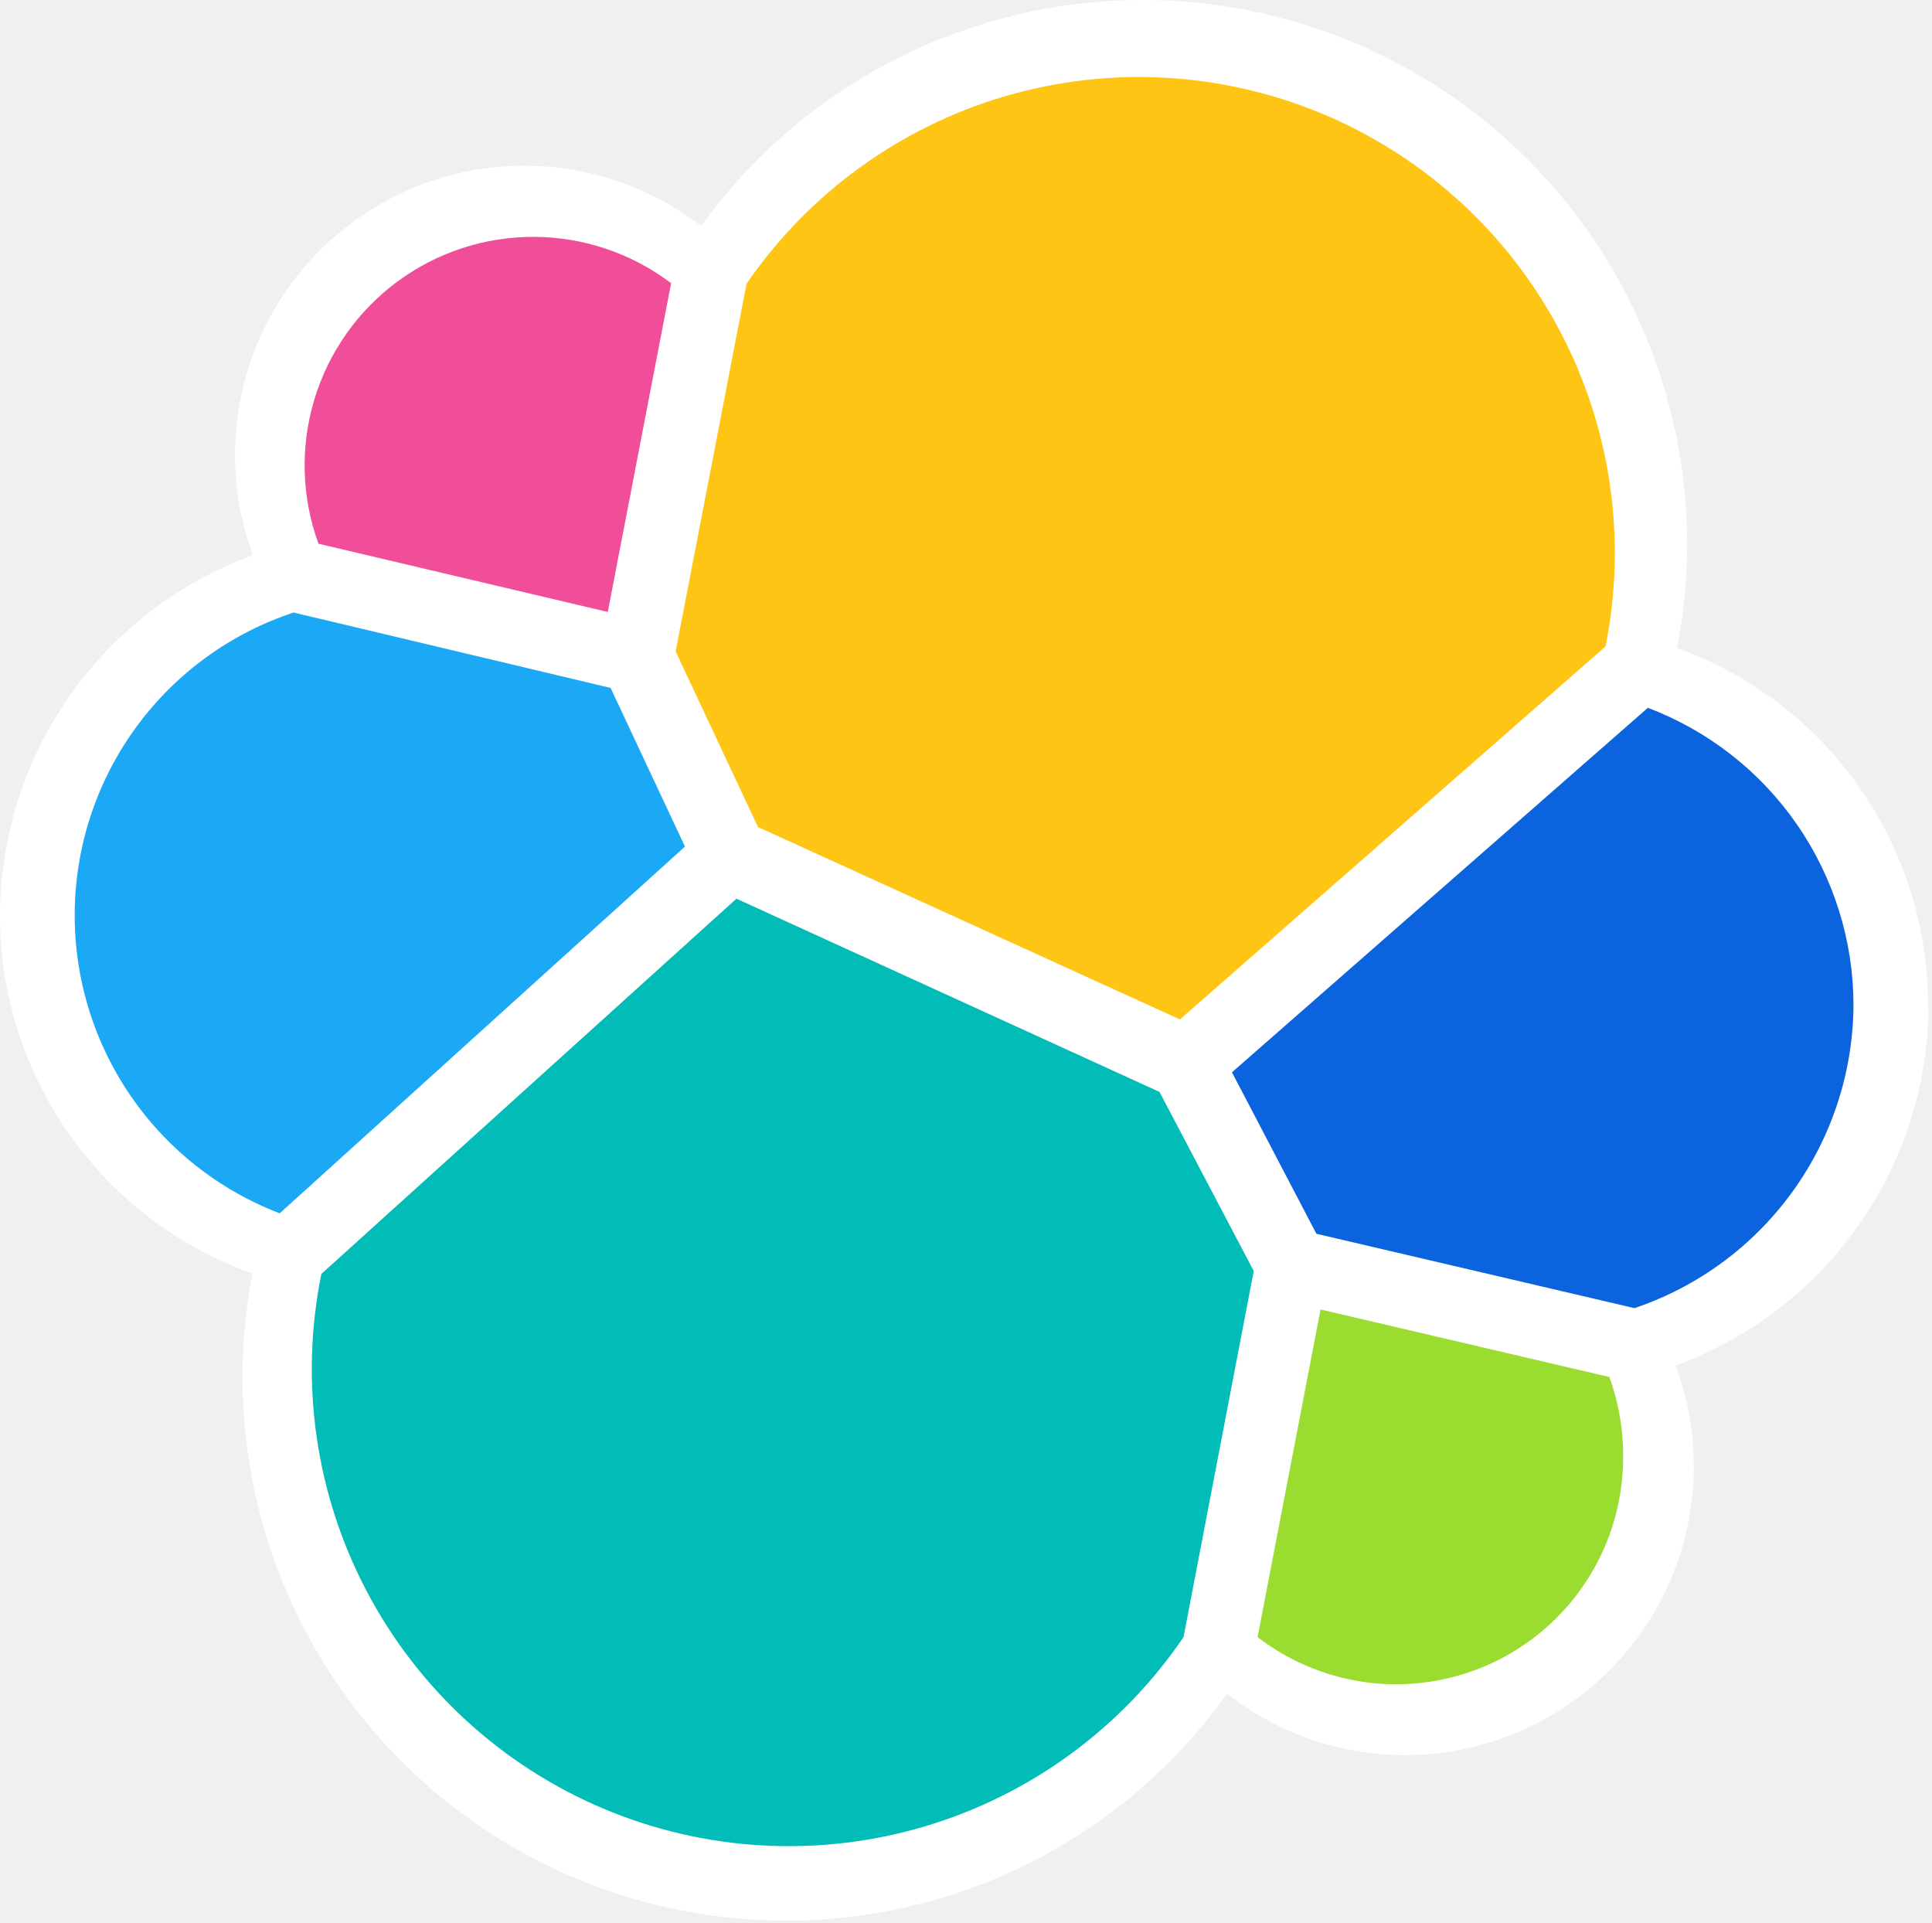
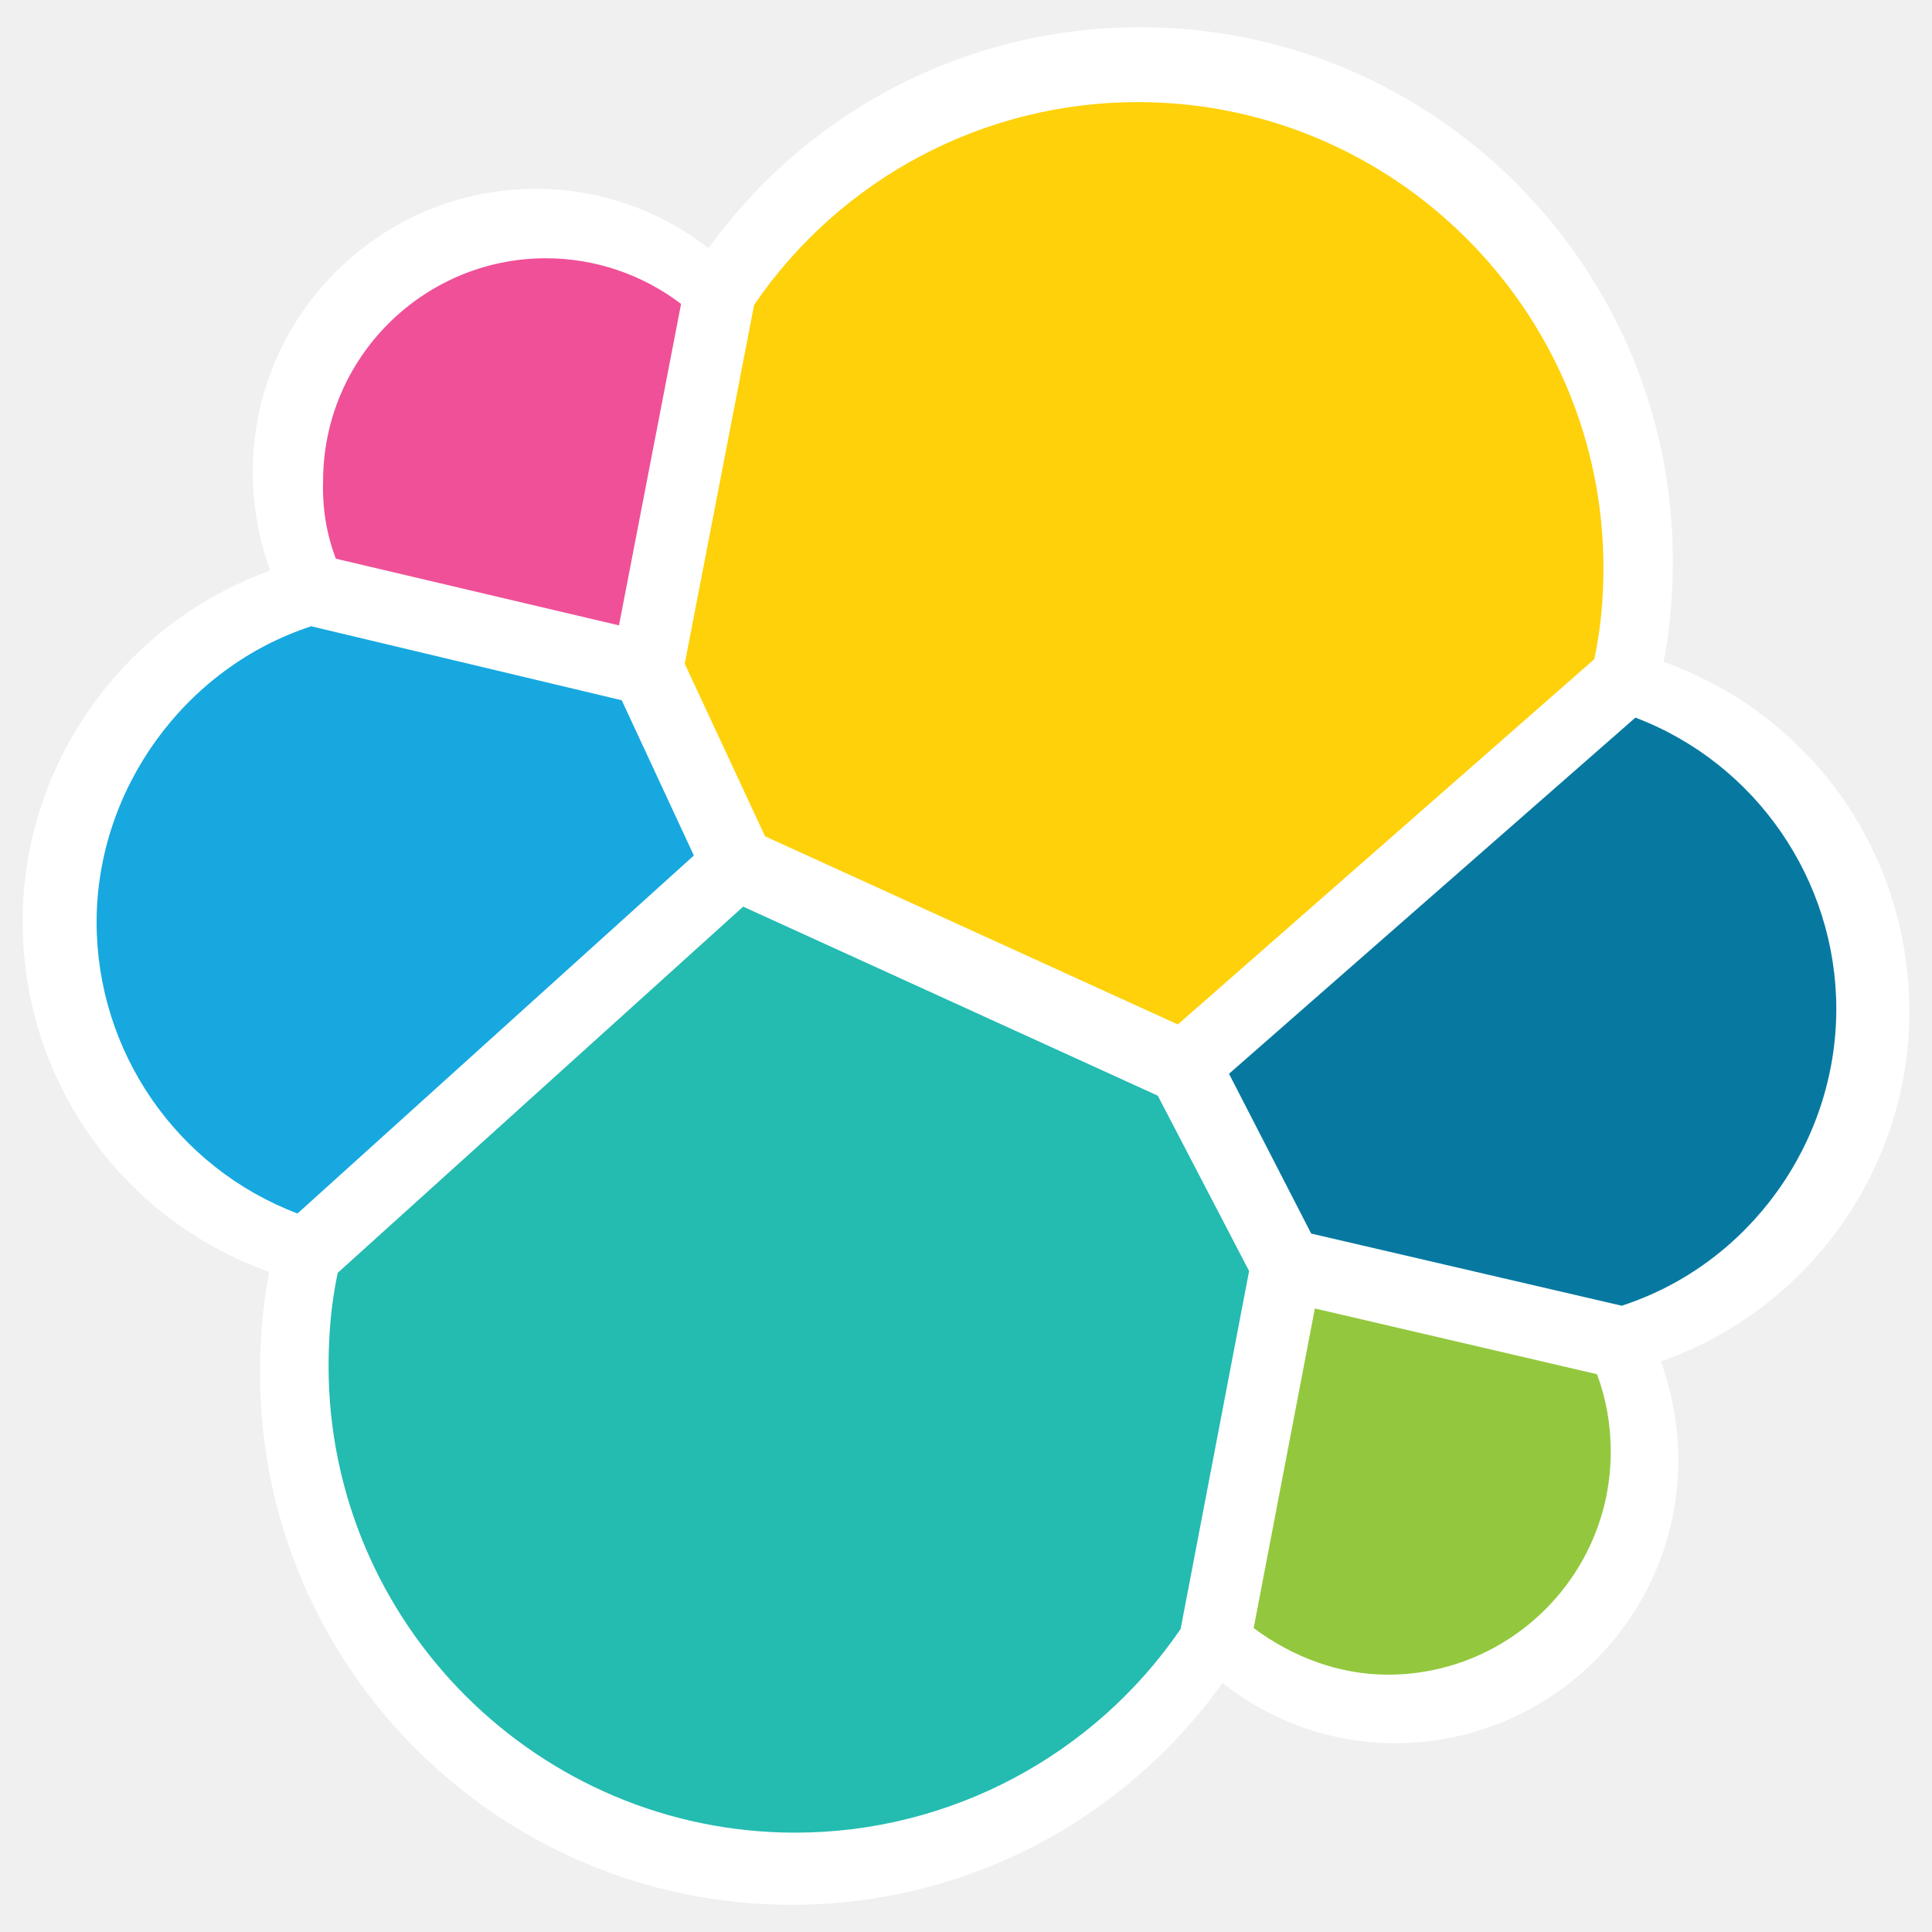
- <svg xmlns="http://www.w3.org/2000/svg" width="205" height="204" viewBox="0 0 205 204" fill="none">
-   <g clip-path="url(#clip0_1178_2)">
-     <path d="M204.58 106.744C204.603 98.436 202.056 90.326 197.289 83.523C192.521 76.72 185.766 71.558 177.95 68.744C178.661 65.12 179.02 61.436 179.02 57.744C179.015 45.528 175.137 33.629 167.945 23.755C160.752 13.882 150.615 6.542 138.99 2.791C127.365 -0.96 114.849 -0.929 103.242 2.878C91.636 6.686 81.534 14.075 74.39 23.984C69.118 19.911 62.664 17.665 56.002 17.584C49.341 17.504 42.834 19.593 37.464 23.536C32.095 27.479 28.154 33.063 26.237 39.443C24.321 45.824 24.532 52.654 26.84 58.904C19.015 61.753 12.249 66.929 7.451 73.736C2.653 80.543 0.053 88.656 0 96.984C-0.033 105.33 2.527 113.48 7.326 120.309C12.125 127.138 18.927 132.307 26.79 135.104C25.168 143.453 25.412 152.057 27.506 160.301C29.601 168.544 33.492 176.222 38.903 182.784C44.314 189.347 51.109 194.631 58.802 198.258C66.495 201.885 74.895 203.765 83.4 203.764C92.556 203.772 101.581 201.59 109.722 197.402C117.863 193.213 124.884 187.138 130.2 179.684C135.455 183.802 141.912 186.091 148.588 186.201C155.264 186.312 161.793 184.238 167.181 180.295C172.569 176.353 176.522 170.758 178.437 164.362C180.352 157.965 180.125 151.119 177.79 144.864C185.623 142.013 192.394 136.832 197.193 130.016C201.992 123.201 204.587 115.079 204.63 106.744" fill="white" />
-     <path d="M80.43 87.744L125.2 108.154L170.36 68.584C172.647 57.175 170.923 45.326 165.48 35.042C160.036 24.758 151.208 16.669 140.487 12.145C129.767 7.62 117.813 6.937 106.647 10.212C95.482 13.486 85.79 20.516 79.21 30.114L71.69 69.114L80.43 87.744Z" fill="#FEC514" />
-     <path d="M34.1 135.154C31.769 146.616 33.479 158.533 38.94 168.877C44.401 179.221 53.276 187.355 64.056 191.896C74.836 196.436 86.856 197.103 98.072 193.783C109.288 190.463 119.009 183.36 125.581 173.684L133.031 134.844L123.031 115.844L78.141 95.344L34.1 135.154Z" fill="#02BCB7" />
-     <path d="M33.79 57.684L64.49 64.924L71.21 30.044C67.036 26.884 61.952 25.16 56.717 25.129C51.481 25.098 46.377 26.762 42.166 29.873C37.955 32.983 34.864 37.373 33.354 42.386C31.844 47.398 31.997 52.765 33.79 57.684Z" fill="#F04E98" />
-     <path d="M31.151 64.984C24.518 67.175 18.727 71.364 14.57 76.978C10.414 82.591 8.096 89.353 7.935 96.335C7.774 103.318 9.778 110.179 13.671 115.978C17.564 121.777 23.157 126.229 29.68 128.724L72.68 89.814L64.79 72.984L31.151 64.984Z" fill="#1BA9F5" />
-     <path d="M133.44 173.684C137.012 176.435 141.284 178.128 145.77 178.572C150.256 179.016 154.777 178.191 158.818 176.193C162.859 174.195 166.259 171.103 168.63 167.269C171.001 163.434 172.248 159.012 172.23 154.504C172.243 151.636 171.749 148.789 170.77 146.094L140.12 138.924L133.44 173.684Z" fill="#9ADC30" />
-     <path d="M139.68 130.894L173.43 138.784C180.166 136.513 186.025 132.197 190.191 126.437C194.357 120.678 196.622 113.762 196.67 106.654C196.664 99.801 194.573 93.112 190.676 87.475C186.779 81.838 181.259 77.52 174.85 75.094L130.72 113.764L139.68 130.894Z" fill="#0B64DD" />
-   </g>
-   <defs>
-     <clipPath id="clip0_1178_2">
-       <rect width="205" height="204" fill="white" />
-     </clipPath>
-   </defs>
+ <svg xmlns="http://www.w3.org/2000/svg" viewBox="0 0 512 512" fill-rule="evenodd" clip-rule="evenodd" stroke-linejoin="round" stroke-miterlimit="2">
+   <path d="M506.001 268.102c0-41.869-25.895-78.655-65.102-92.692 1.694-8.954 2.42-17.667 2.42-26.863 0-77.929-63.407-141.336-141.094-141.336-45.74 0-87.85 21.78-114.472 58.567-13.07-10.165-29.042-15.731-45.741-15.731-41.384 0-75.024 33.64-75.024 75.024 0 9.197 1.694 17.91 4.598 26.138C32.622 165.246 6 202.516 6 244.142c0 42.11 26.138 78.897 65.344 92.934-1.694 8.712-2.42 17.667-2.42 26.863 0 77.687 63.165 140.852 140.852 140.852 45.74 0 87.851-22.023 114.23-58.81 13.07 10.408 29.042 15.974 45.741 15.974 41.385 0 75.024-33.64 75.024-75.024 0-9.197-1.694-17.91-4.598-26.138 39.206-13.795 65.828-51.065 65.828-92.691" fill="#fff" fill-rule="nonzero" />
+   <path d="M202.757 221.635l109.39 49.855 110.36-96.806c1.693-7.986 2.42-15.73 2.42-24.201 0-68.006-55.422-123.427-123.428-123.427-40.658 0-78.654 20.087-101.646 53.727l-18.393 95.111 21.297 45.741z" fill="#fed10a" fill-rule="nonzero" />
+   <path d="M89.495 337.318c-1.694 7.986-2.42 16.215-2.42 24.685 0 68.248 55.663 123.67 123.669 123.67 40.9 0 79.139-20.33 102.13-53.97l18.15-94.87-24.2-46.466-109.875-50.097-107.454 97.048z" fill="#24bbb1" fill-rule="nonzero" />
+   <path d="M89.01 148.063l75.025 17.667 16.457-85.19a59.185 59.185 0 00-35.818-12.1c-32.43 0-59.051 26.38-59.051 59.052-.242 7.26.968 14.278 3.388 20.57" fill="#ef5098" fill-rule="nonzero" />
+   <path d="M82.477 165.972c-33.398 10.89-56.874 43.078-56.874 78.412 0 34.366 21.297 65.102 53.243 77.203l105.034-94.87-19.119-41.142-82.284-19.603z" fill="#17a8e0" fill-rule="nonzero" />
+   <path d="M332.235 431.461c10.407 7.745 22.75 12.343 35.576 12.343 32.43 0 59.051-26.38 59.051-59.052 0-7.26-1.21-14.036-3.63-20.57l-74.782-17.426-16.215 84.705z" fill="#93c83e" fill-rule="nonzero" />
+   <path d="M347.482 326.911l82.285 19.12c33.64-10.891 56.873-43.08 56.873-78.655 0-34.124-21.297-65.102-53.243-77.203L325.7 284.56l21.78 42.352z" fill="#0779a1" fill-rule="nonzero" />
</svg>
